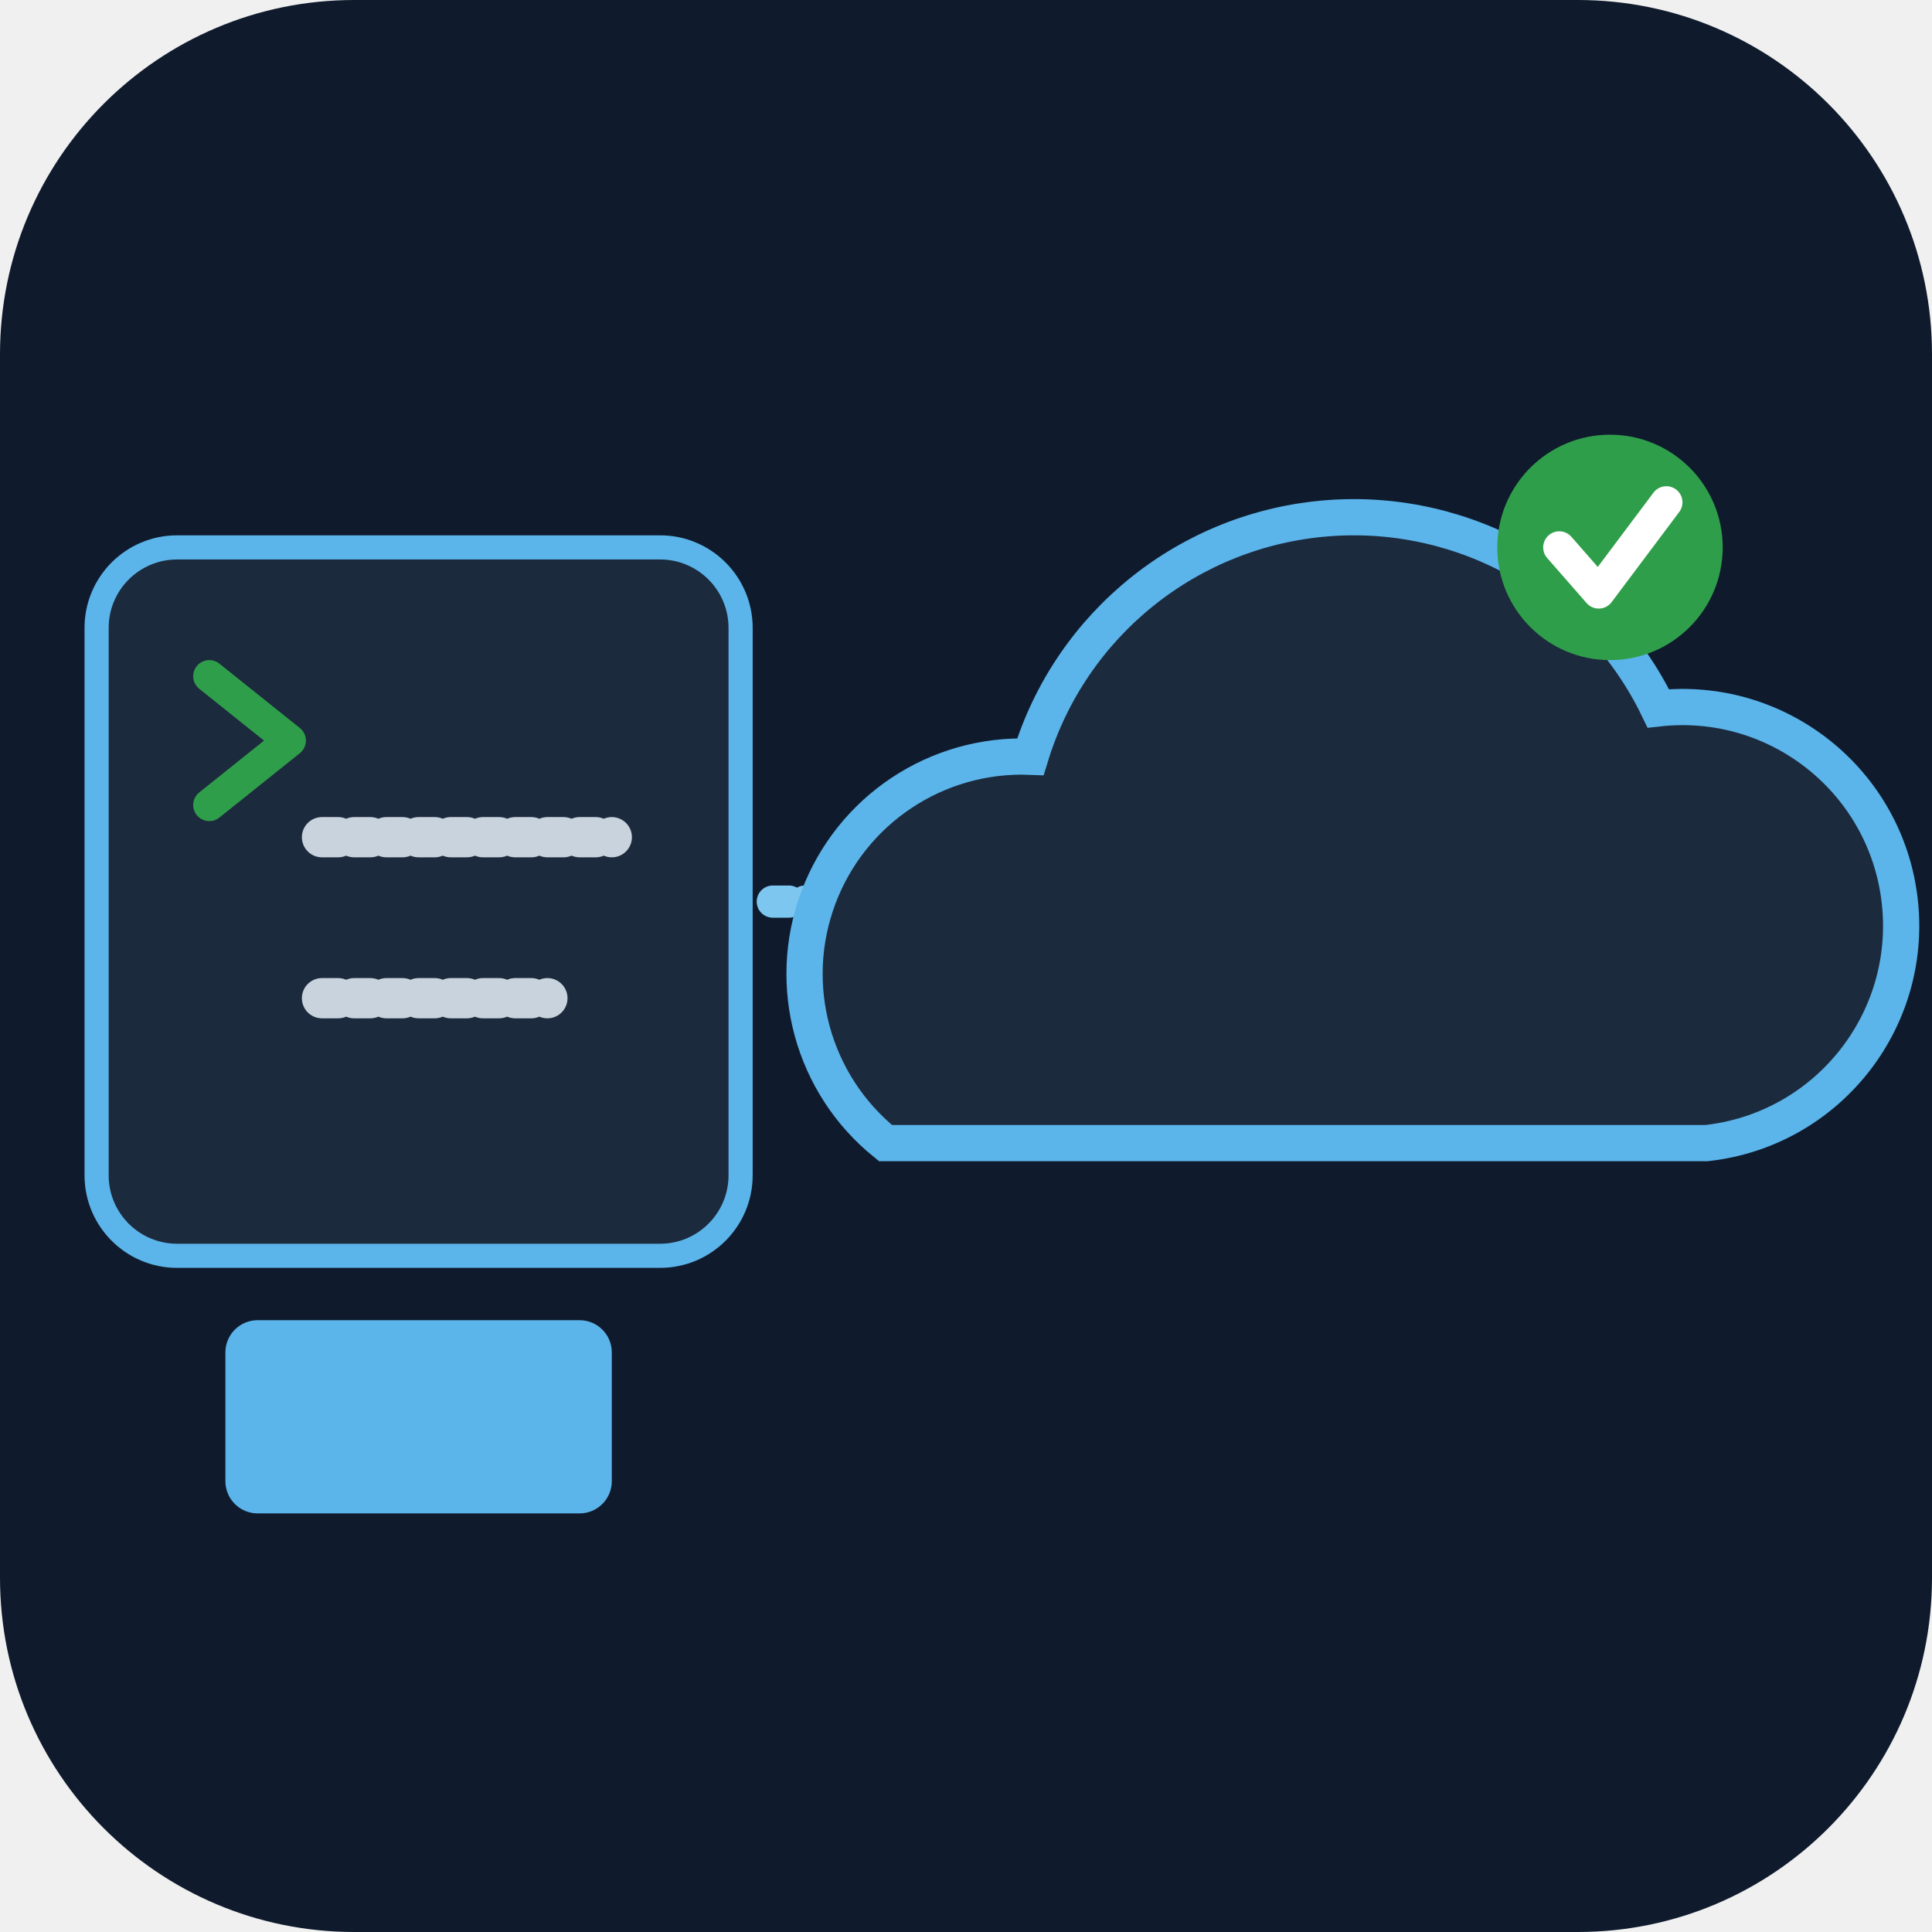
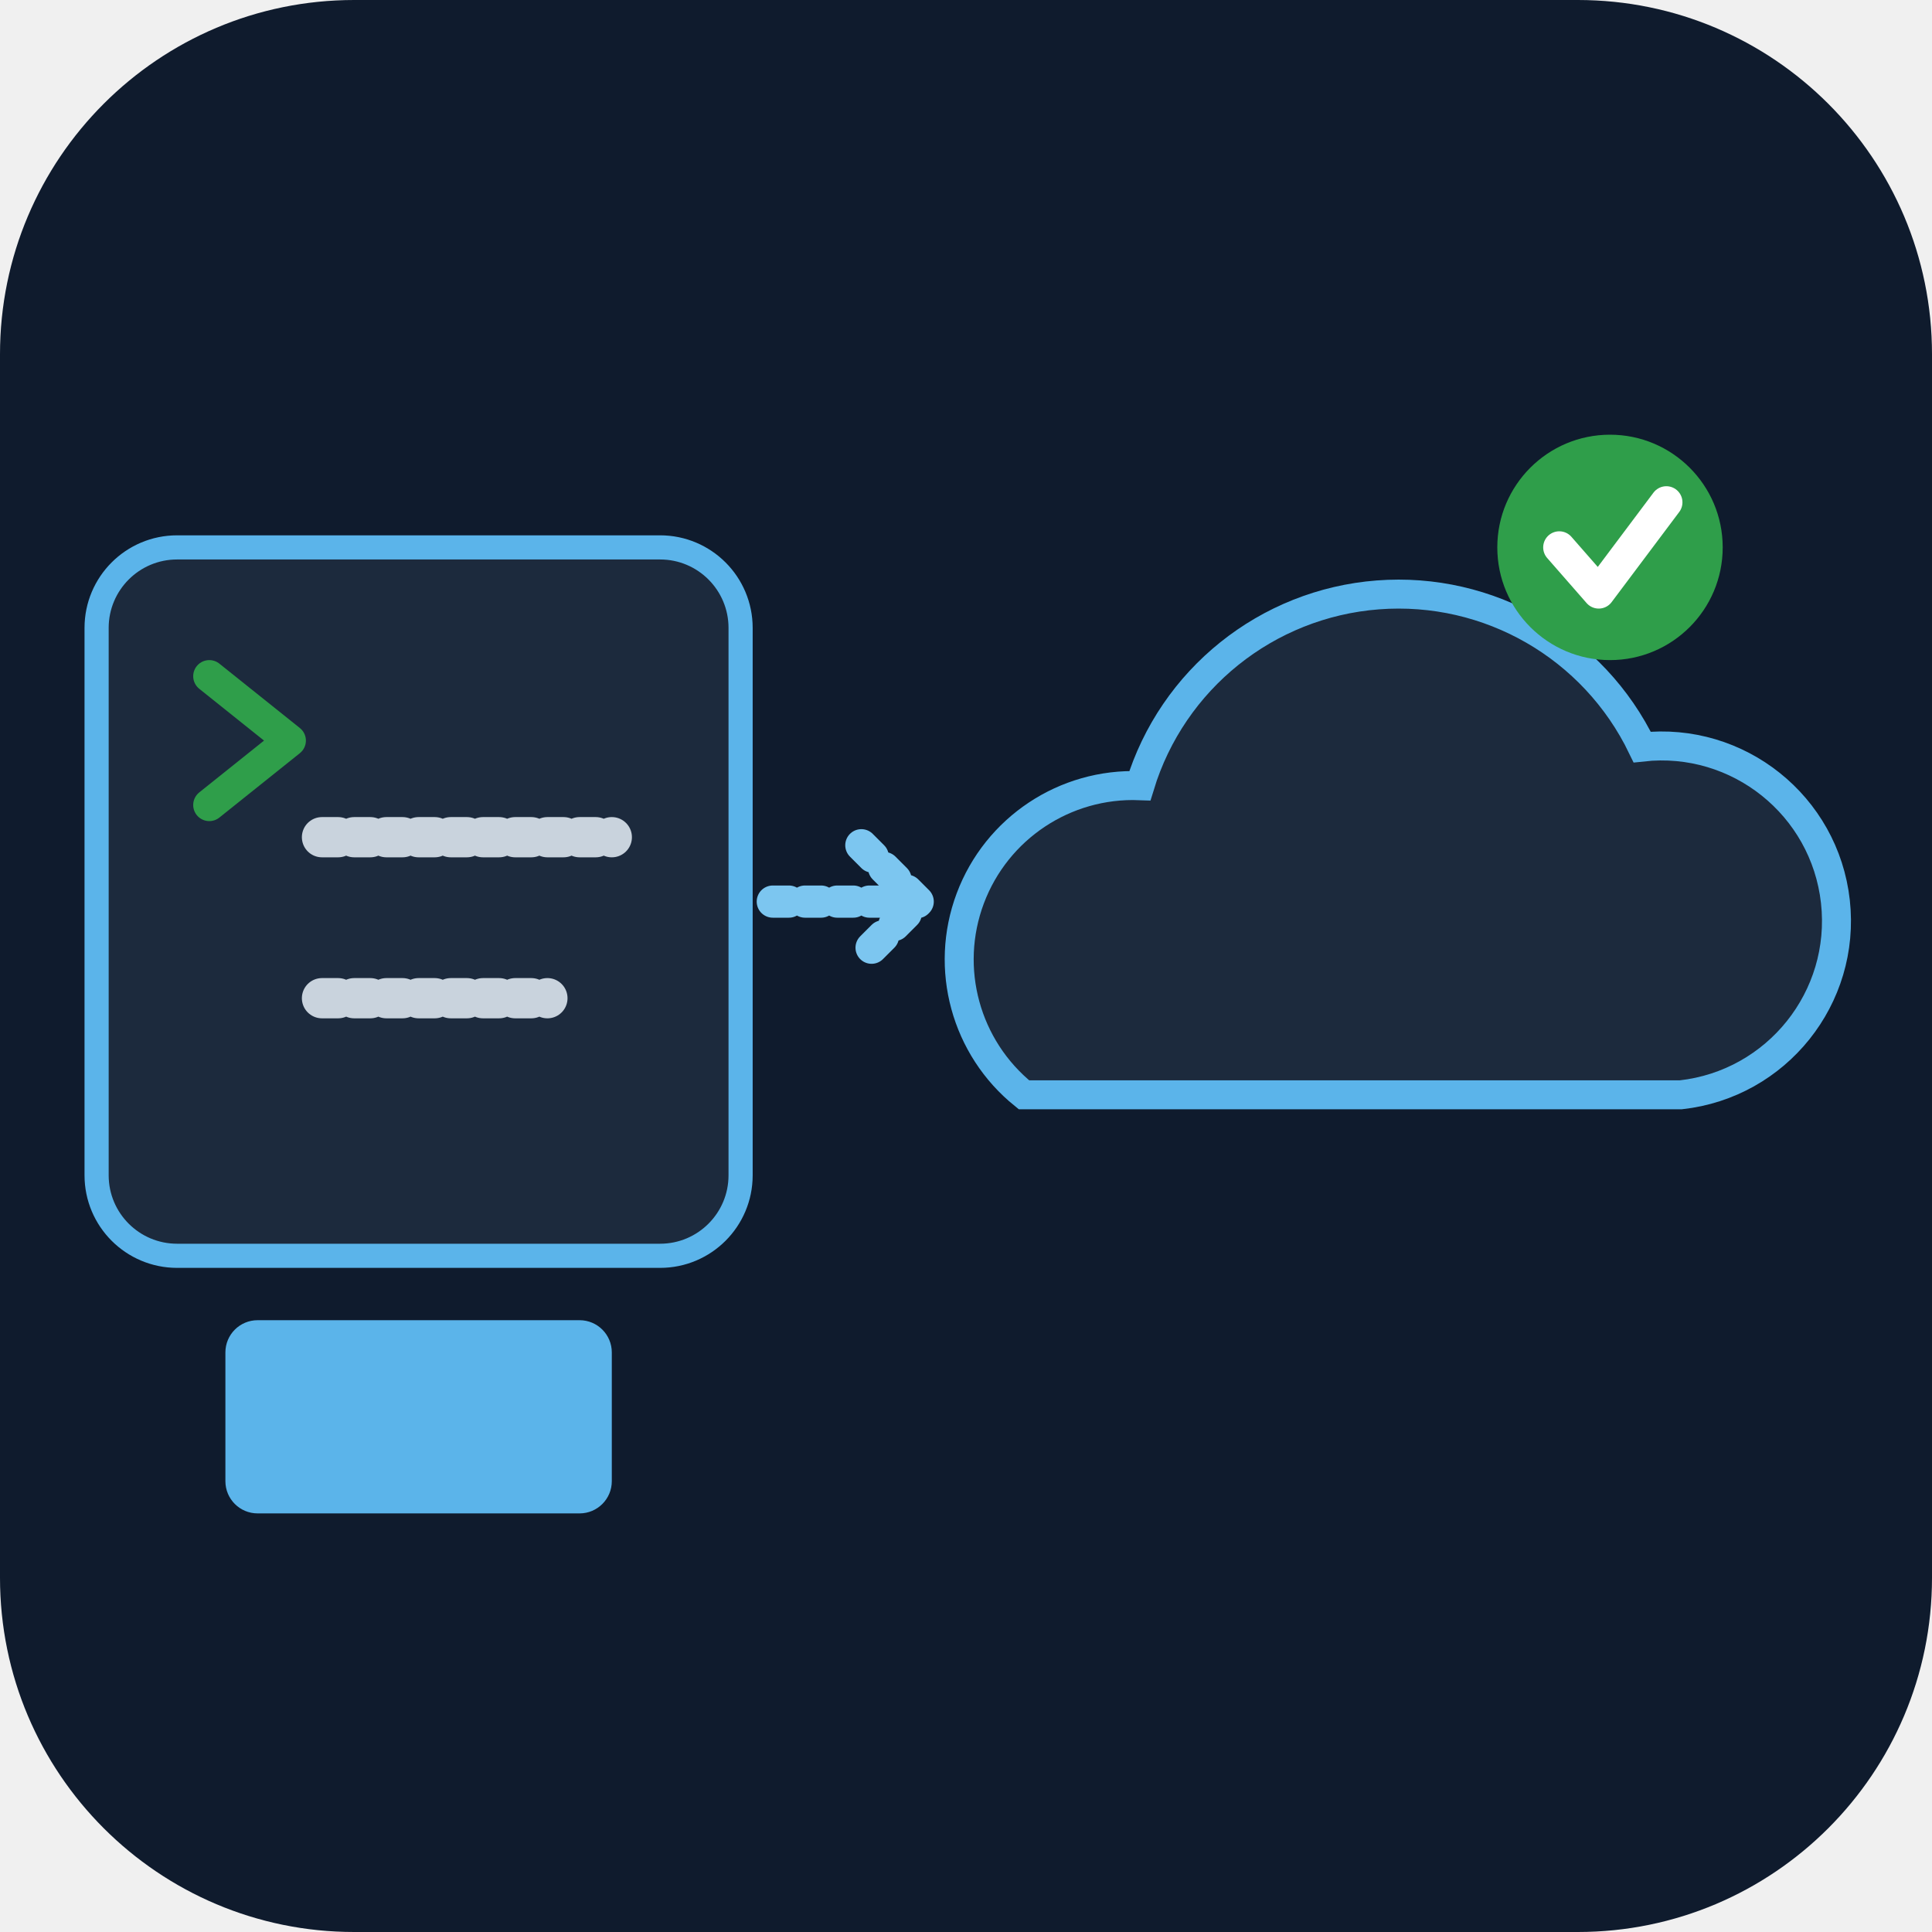
<svg xmlns="http://www.w3.org/2000/svg" viewBox="0 0 120 120" width="120" height="120" role="img">
  <style>@keyframes fade{0%{opacity:0}15.51%,44.3%,100%{opacity:1}}
@keyframes dr{0%{stroke-dashoffset:1}26.58%,44.3%,100%{stroke-dashoffset:0}}
@keyframes pop{0%{opacity:0;transform:scale(.3)}15.51%,44.3%,100%{opacity:1;transform:scale(1)}}
.f{animation:fade 7.9s ease-out both infinite alternate}
.d{stroke-dasharray:1;animation:dr 7.9s ease-out both infinite alternate}
.p{transform-box:fill-box;transform-origin:center;animation:pop 7.9s ease-out both infinite alternate}
@media (prefers-reduced-motion: reduce){*{animation:none!important}}</style>
  <rect width="120" height="120" rx="22" fill="#0f1b2d" />
  <g class="f" style="animation-delay:0s">
    <g>
      <rect x="6" y="34" width="40" height="44" rx="5" fill="#1c2a3d" stroke="#5bb4ea" stroke-width="1.5" />
      <path d="M13,42 l5,4 l-5,4" stroke="#2f9e4a" stroke-width="2" stroke-linecap="round" stroke-linejoin="round" fill="none" />
    </g>
  </g>
  <path class="d" style="animation-delay:0.4s" pathLength="1" d="M20,52 H38 M20,62 H34" stroke="#c9d3dd" stroke-width="2.5" stroke-linecap="round" stroke-linejoin="round" fill="none" />
  <g class="p" style="animation-delay:1.0s">
    <g>
      <rect x="14" y="82" width="24" height="12" rx="2" fill="#5bb4ea" />
      <path d="M18,82 V76 M26,82 V76 M34,82 V76" stroke="#5bb4ea" stroke-width="0" stroke-linecap="round" stroke-linejoin="round" fill="none" />
    </g>
  </g>
-   <path class="d" style="animation-delay:1.6s" pathLength="1" d="M48,56 H62 M58,52.5 L62,56 L58,59.5" stroke="#7cc6f0" stroke-width="2" stroke-linecap="round" stroke-linejoin="round" fill="none" />
+   <path class="d" style="animation-delay:1.6s" pathLength="1" d="M48,56 H57 M53.5,52.5 L57,56 L53.5,59.5" stroke="#7cc6f0" stroke-width="2" stroke-linecap="round" stroke-linejoin="round" fill="none" />
  <g class="p" style="animation-delay:2.2s">
    <g>
-       <path transform="translate(88,56) scale(1.5)" d="M-22,10 A9,9 0 0 1 -16,-6 A14,14 0 0 1 10,-8 A9,9 0 0 1 12,10 Z" fill="#1c2a3d" stroke="#5bb4ea" stroke-width="1.5" />
+       <path transform="translate(90,56) scale(1.2)" d="M-22,10 A9,9 0 0 1 -16,-6 A14,14 0 0 1 10,-8 A9,9 0 0 1 12,10 Z" fill="#1c2a3d" stroke="#5bb4ea" stroke-width="1.5" />
    </g>
  </g>
  <g class="p" style="animation-delay:2.9s">
    <g>
      <circle cx="100" cy="34" r="7" fill="#2f9e4a" />
      <path d="M96.85,34 L99.3,36.8 L103.5,31.2" stroke="#fff" stroke-width="2" stroke-linecap="round" stroke-linejoin="round" fill="none" />
    </g>
  </g>
</svg>
